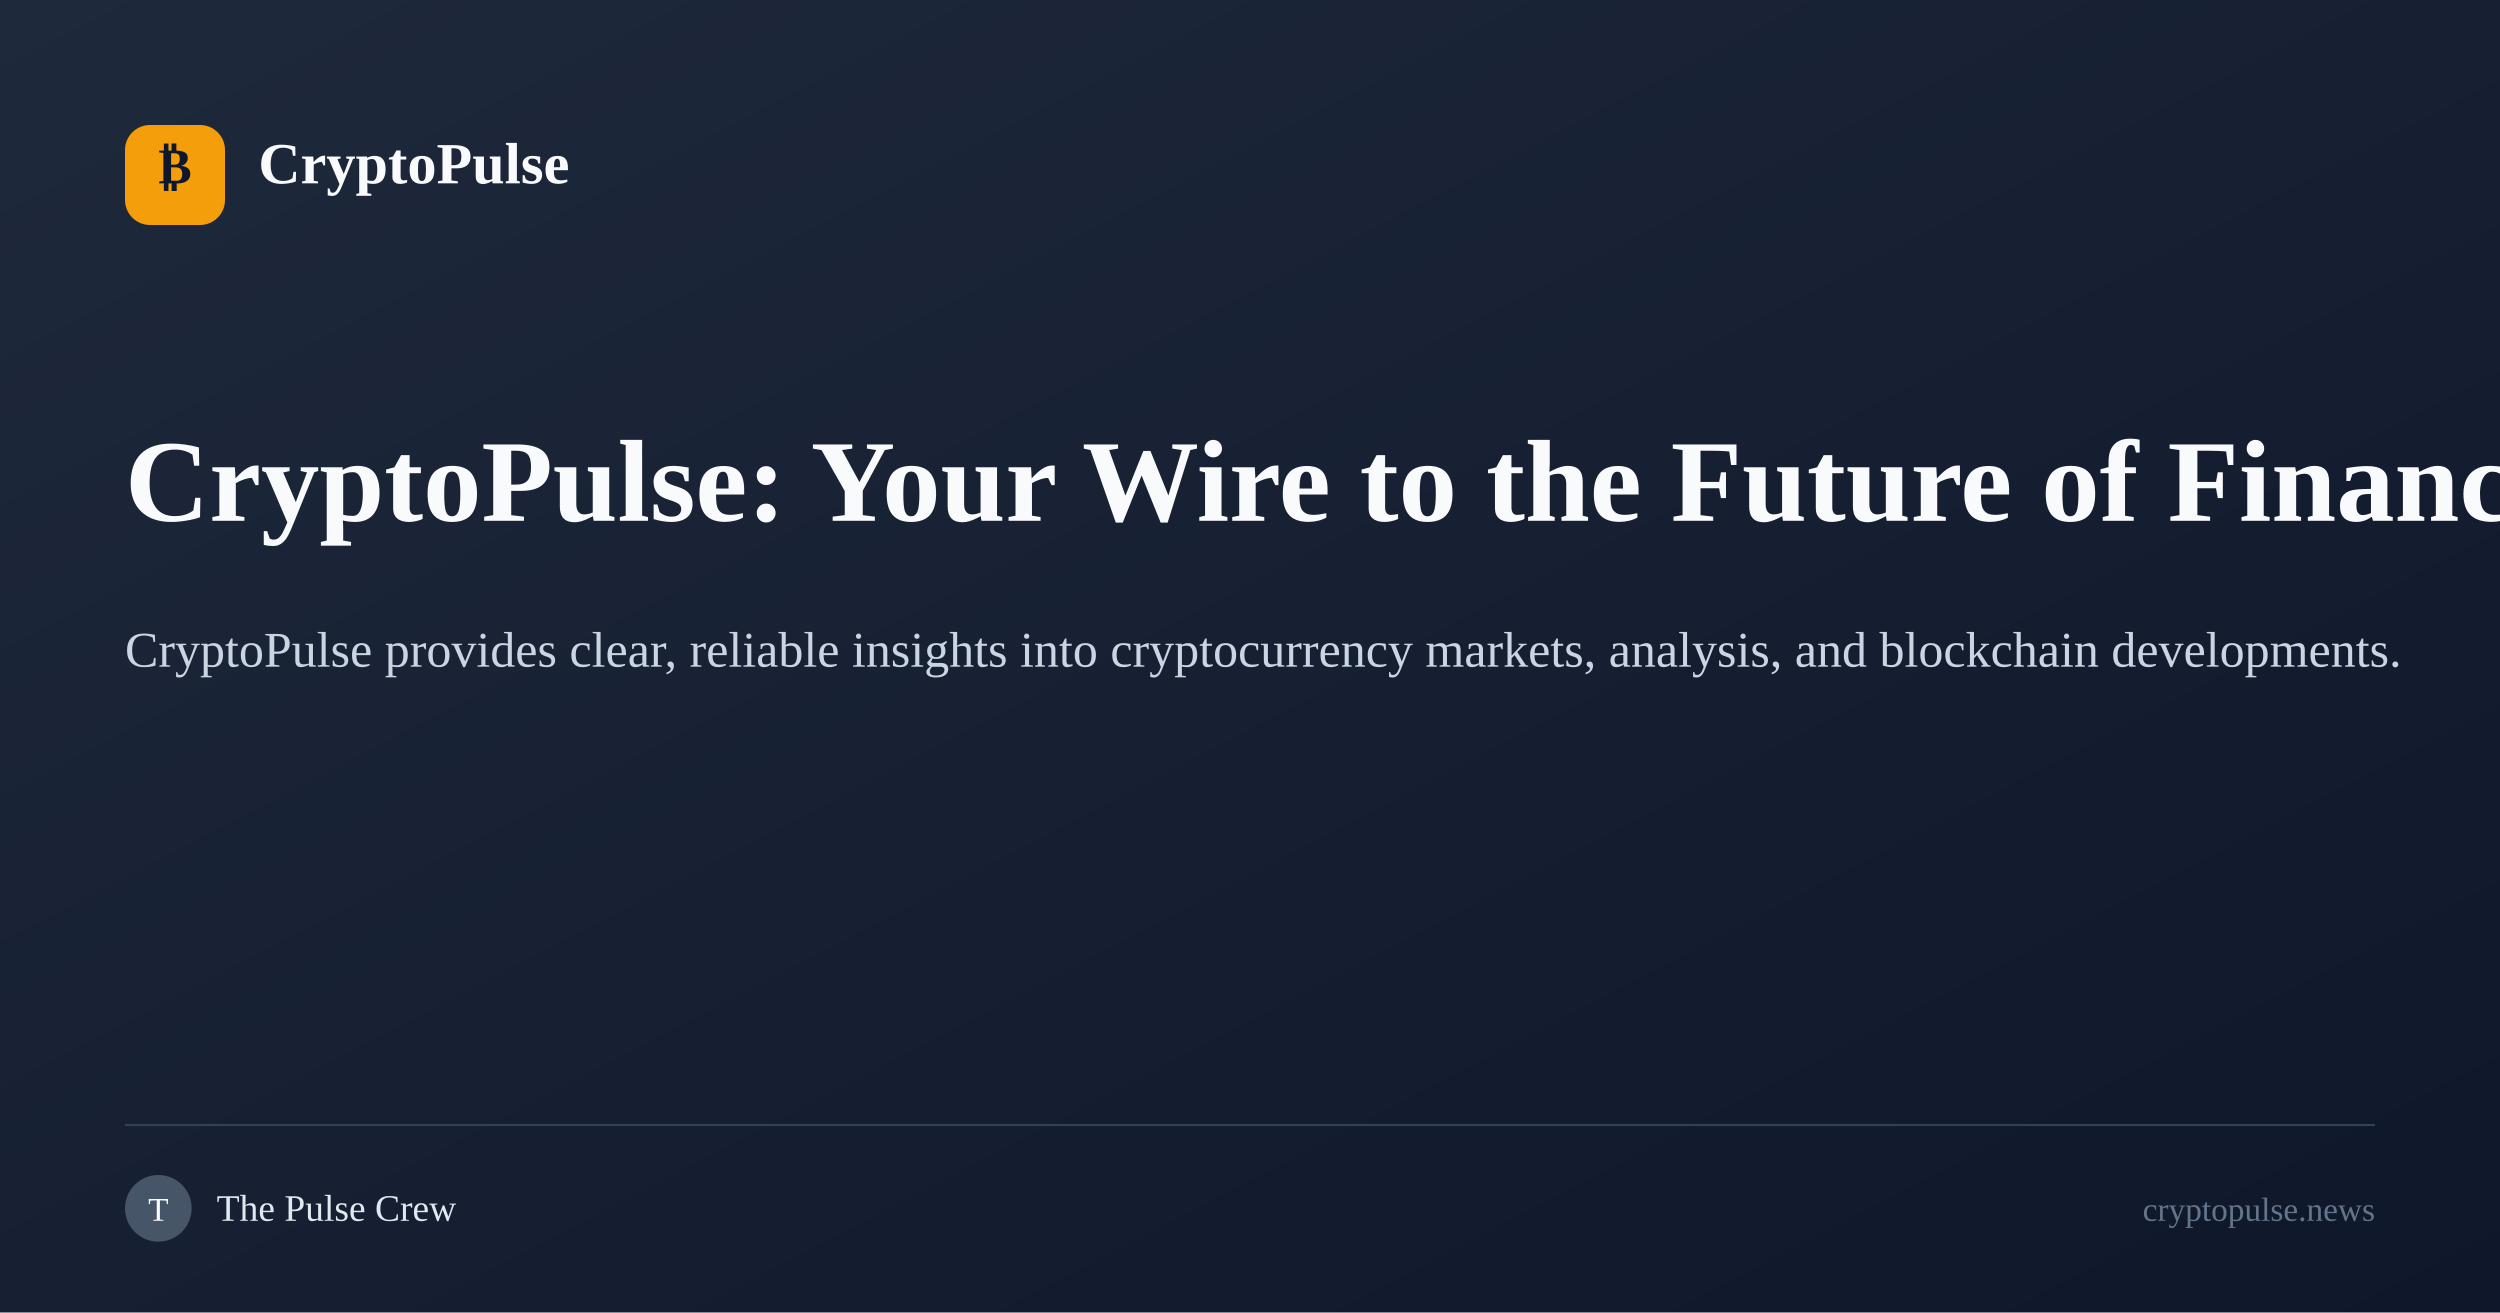
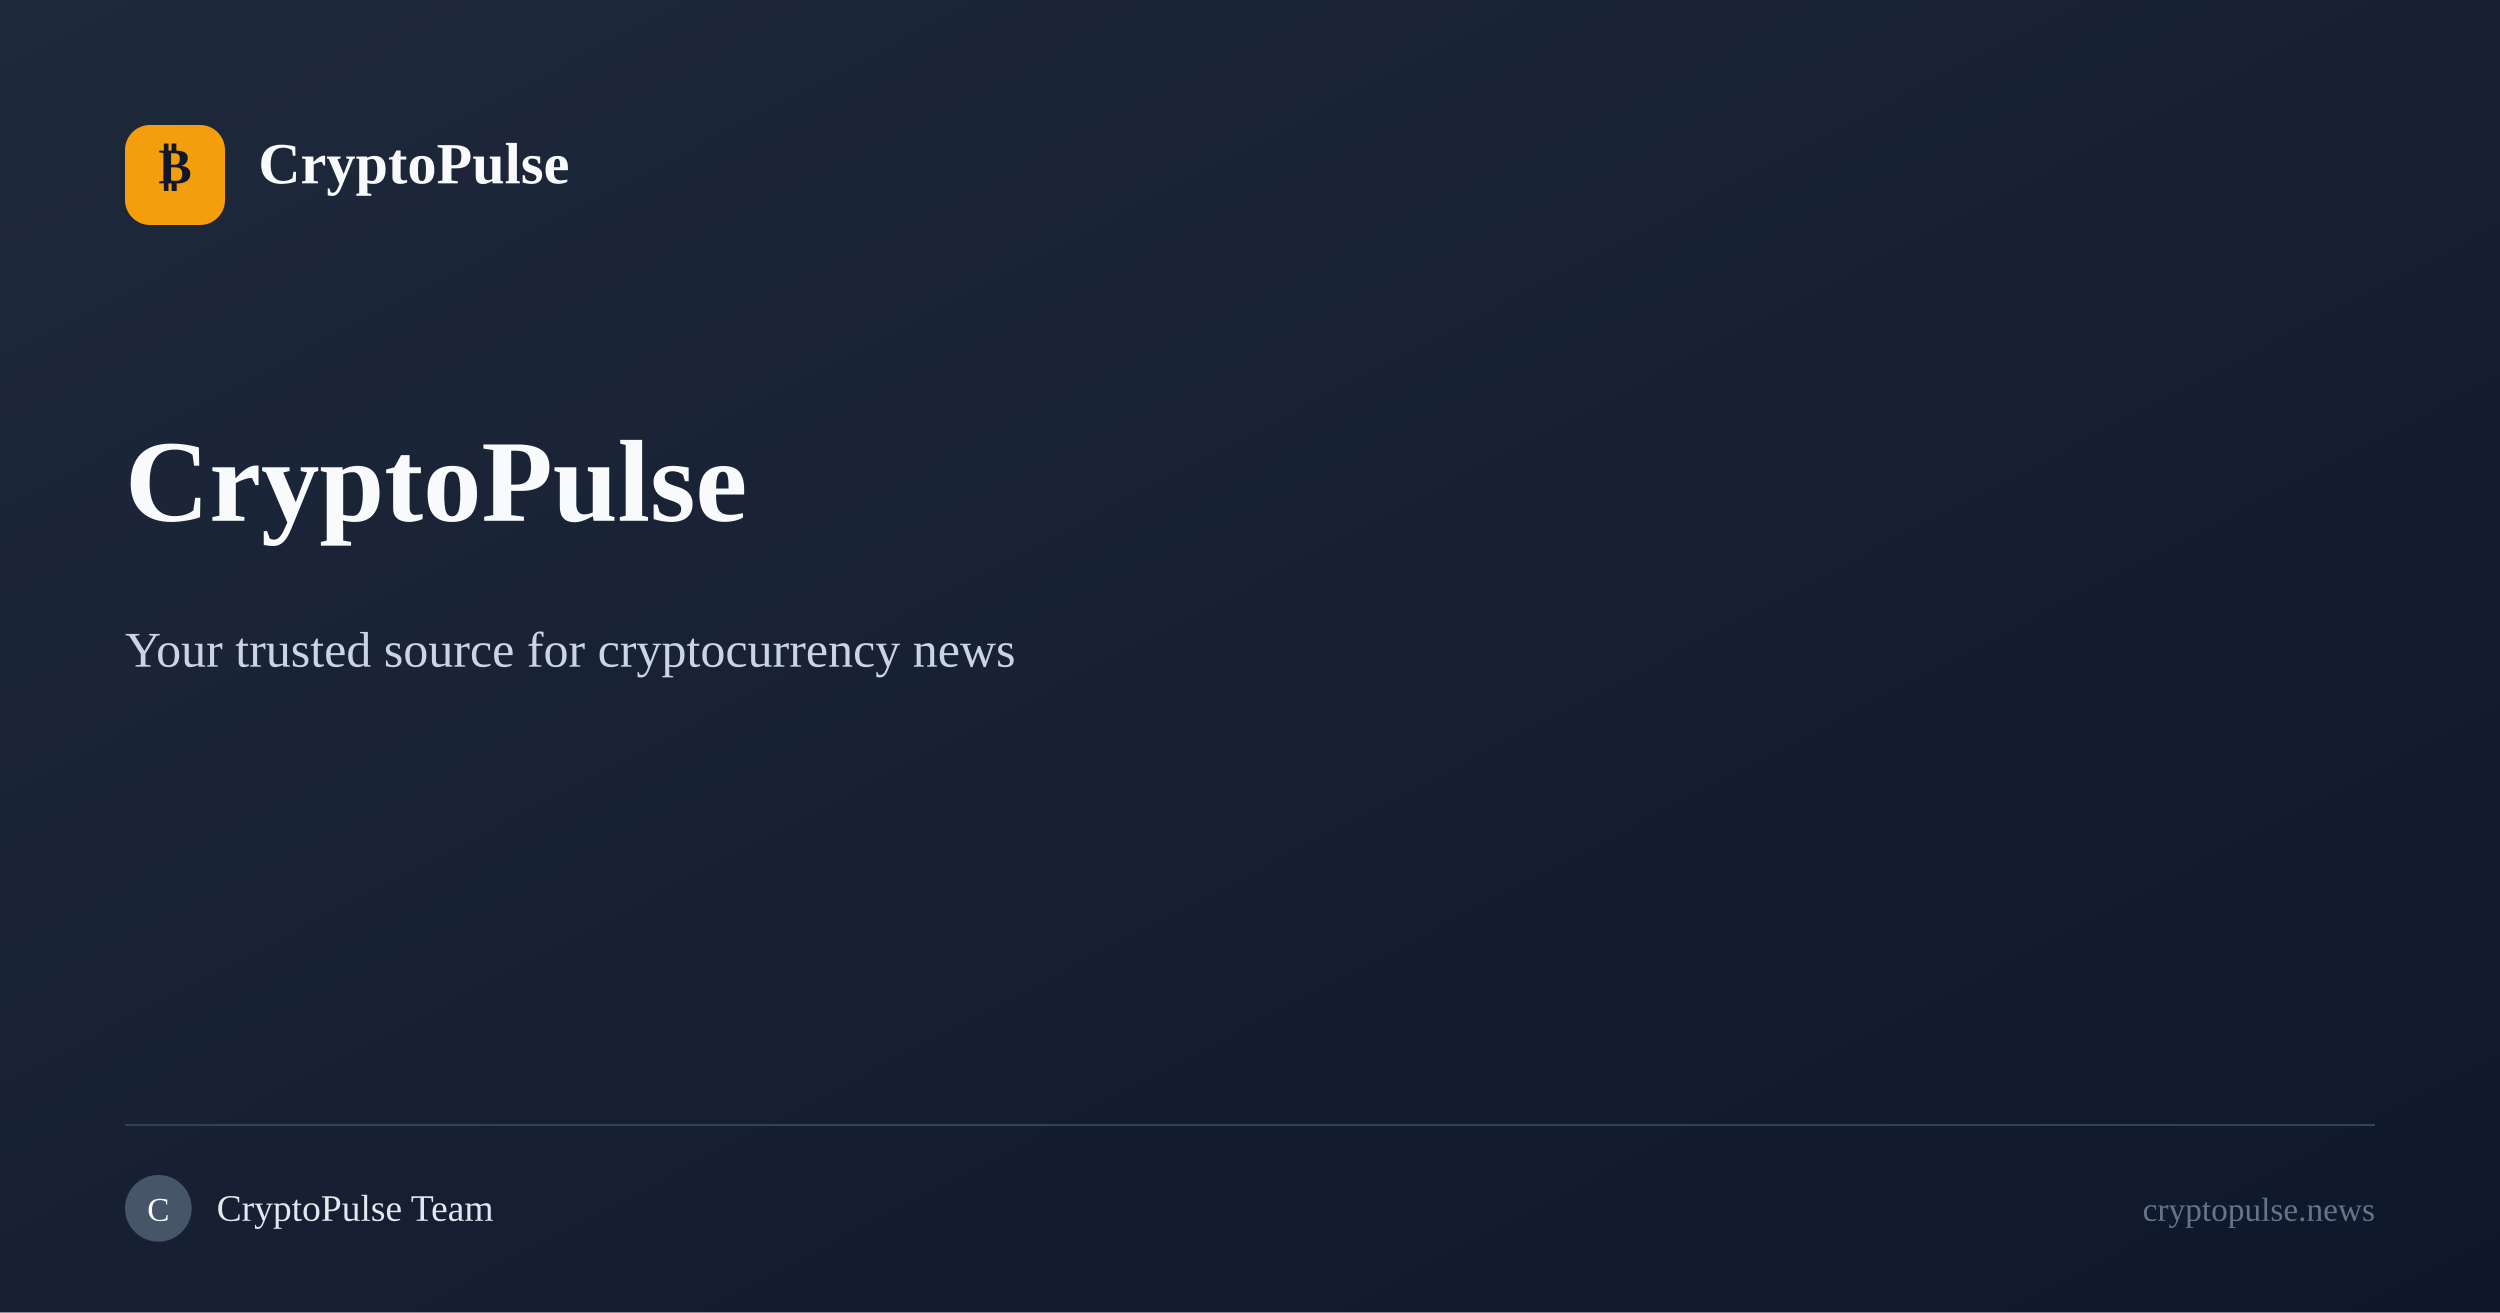
<svg xmlns="http://www.w3.org/2000/svg" width="1200" height="630">
  <defs>
    <linearGradient id="bg" x1="0%" y1="0%" x2="100%" y2="100%">
      <stop offset="0%" style="stop-color:#1e293b;stop-opacity:1" />
      <stop offset="100%" style="stop-color:#0f172a;stop-opacity:1" />
    </linearGradient>
  </defs>
  <rect width="1200" height="630" fill="url(#bg)" />
  <rect x="60" y="60" width="48" height="48" rx="12" fill="#f59e0b" />
  <text x="84" y="88" text-anchor="middle" fill="#0f172a" font-size="24" font-weight="bold">₿</text>
  <text x="124" y="88" fill="#f8fafc" font-size="28" font-weight="bold">CryptoPulse</text>
  <text x="60" y="250" fill="#f8fafc" font-size="56" font-weight="bold">
-     <tspan x="60" dy="0">CryptoPulse: Your Wire to the Future of Finance</tspan>
+     <tspan x="60" dy="0">CryptoPulse</tspan>
  </text>
  <text x="60" y="320" fill="#cbd5e1" font-size="24">
-     <tspan x="60" dy="0">CryptoPulse provides clear, reliable insights into cryptocurrency markets, analysis, and blockchain developments.</tspan>
+     <tspan x="60" dy="0">Your trusted source for cryptocurrency news</tspan>
  </text>
  <line x1="60" y1="540" x2="1140" y2="540" stroke="#334155" stroke-width="1" />
  <circle cx="76" cy="580" r="16" fill="#475569" />
-   <text x="76" y="586" text-anchor="middle" fill="#f8fafc" font-size="16">T</text>
-   <text x="104" y="586" fill="#e2e8f0" font-size="18" font-weight="500">The Pulse Crew</text>
+   <text x="76" y="586" text-anchor="middle" fill="#f8fafc" font-size="16">C</text>
+   <text x="104" y="586" fill="#e2e8f0" font-size="18" font-weight="500">CryptoPulse Team</text>
  <text x="1140" y="586" text-anchor="end" fill="#64748b" font-size="16">cryptopulse.news</text>
</svg>
